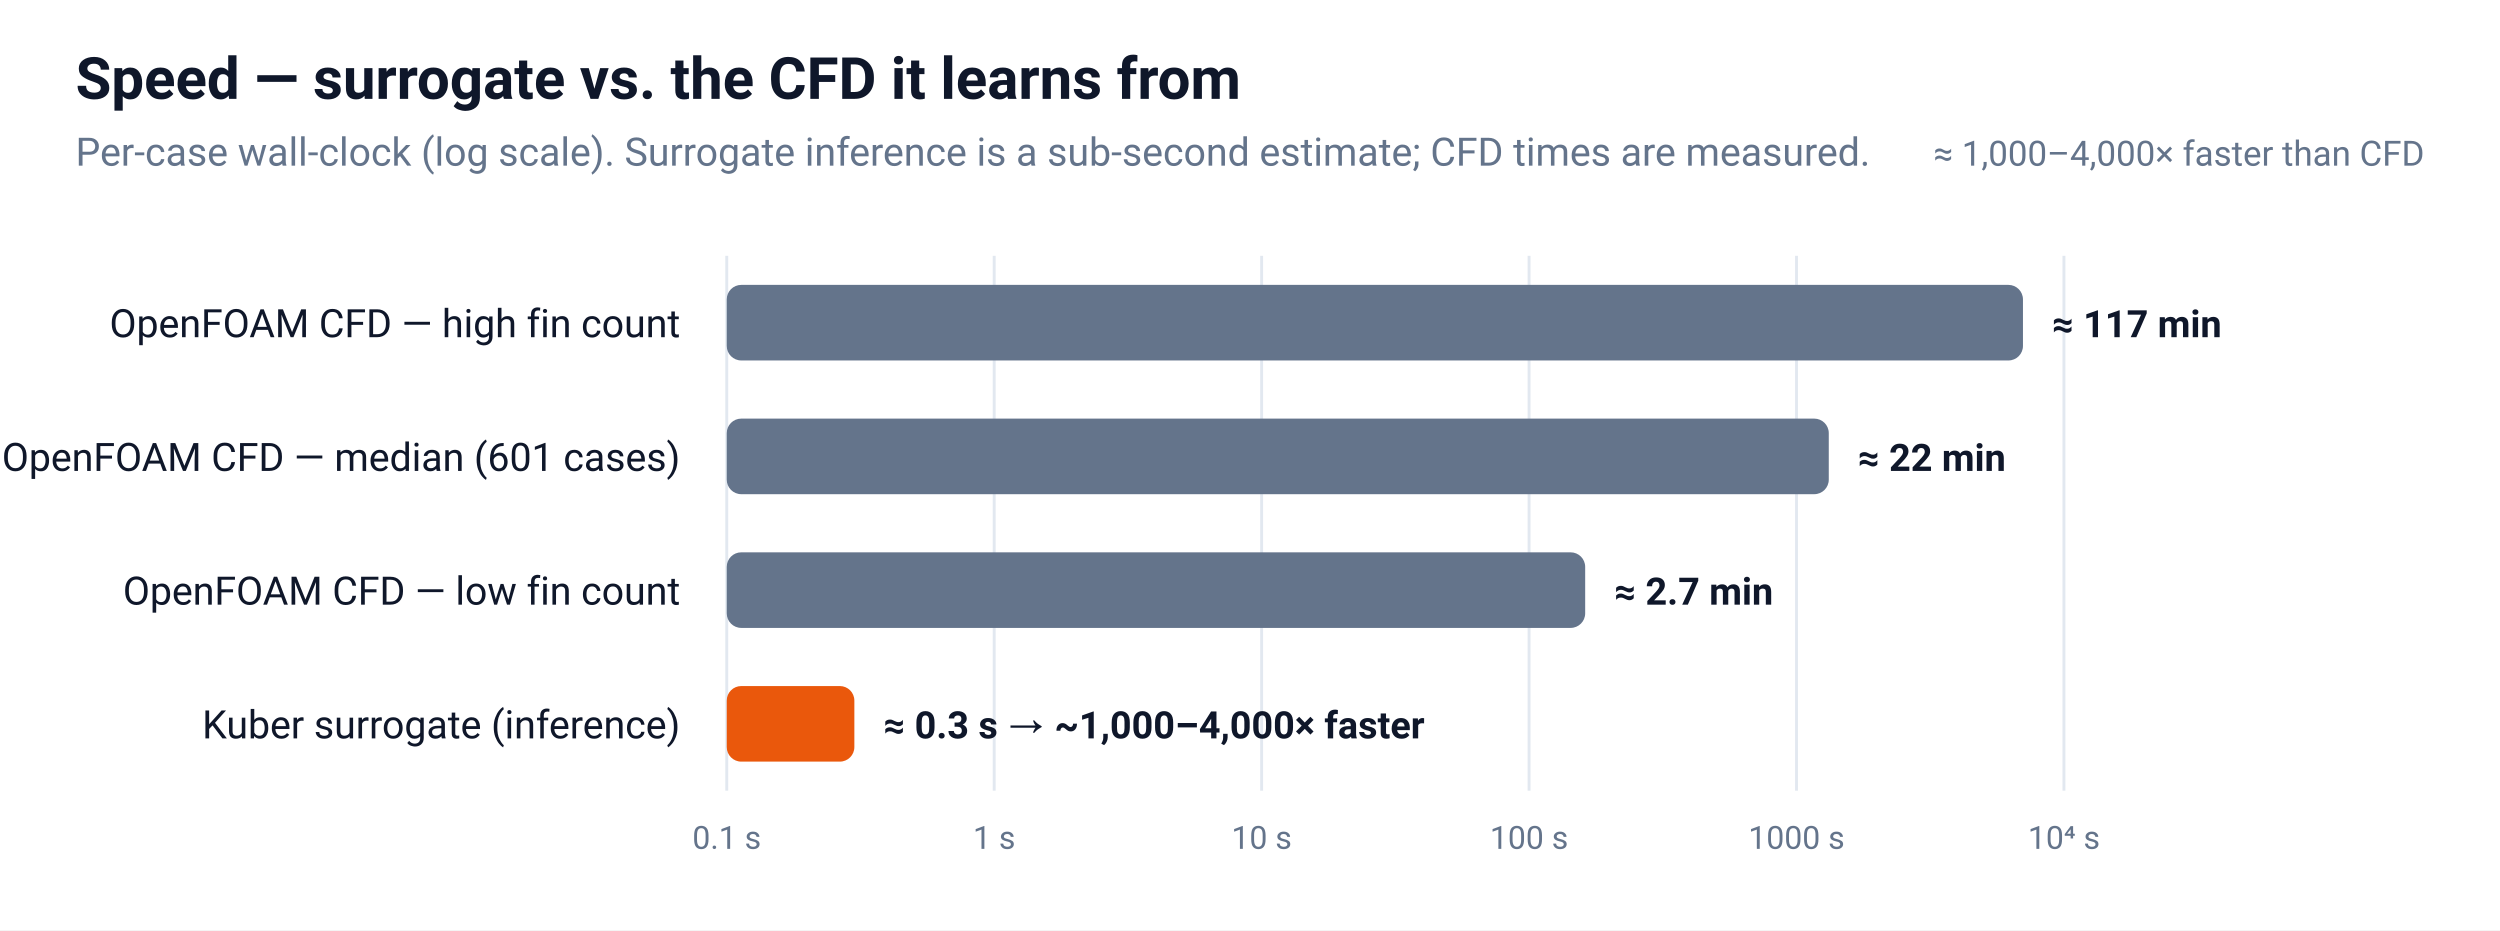
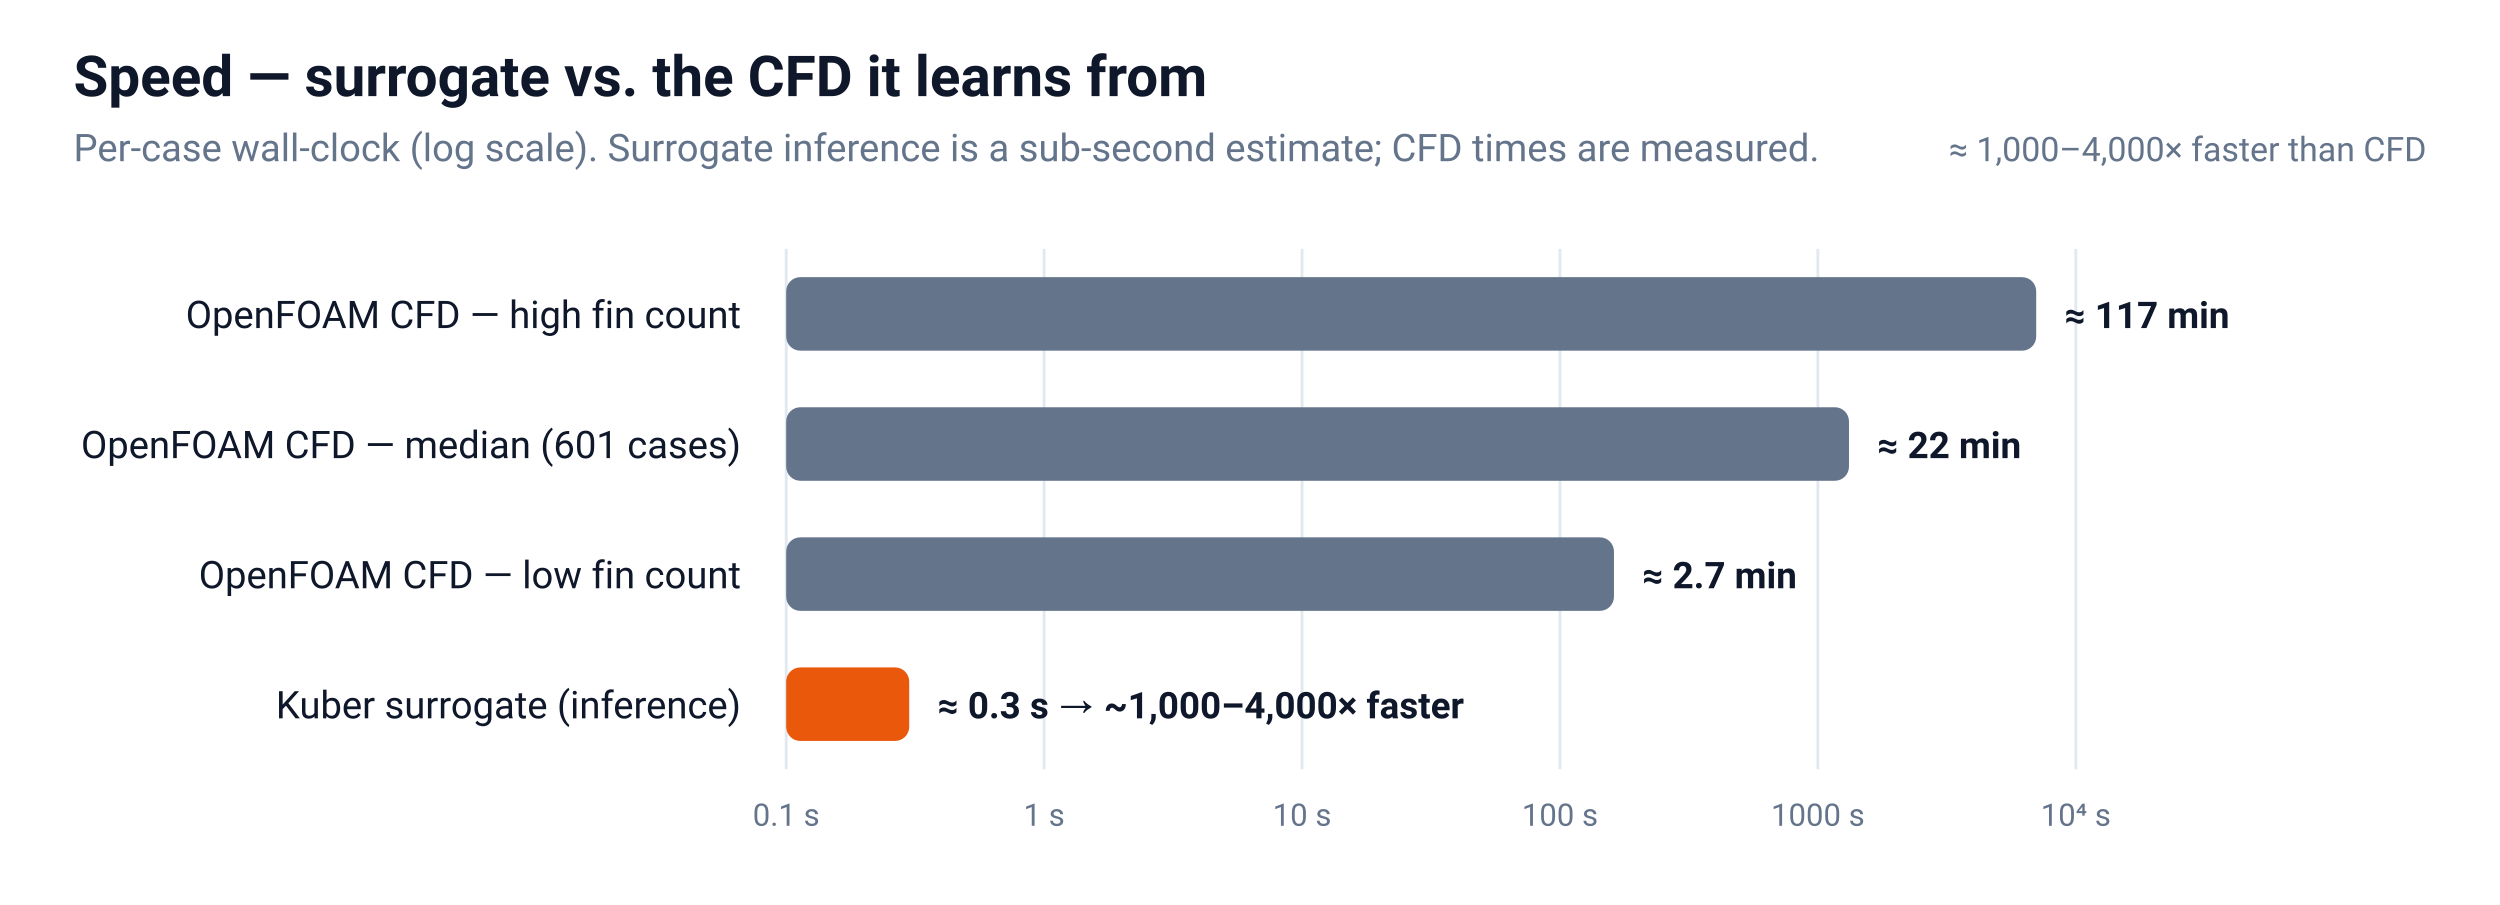
- <svg xmlns="http://www.w3.org/2000/svg" width="860" height="320" viewBox="0 0 860 320" font-family="-apple-system,BlinkMacSystemFont,'Segoe UI',Roboto,Helvetica,Arial,sans-serif" role="img" aria-label="Speed — surrogate vs. the CFD it learns from">
-   <rect width="860" height="320" fill="#FFFFFF" />
+ <svg xmlns="http://www.w3.org/2000/svg" width="884" height="320" viewBox="0 0 884 320" font-family="-apple-system,BlinkMacSystemFont,'Segoe UI',Roboto,Helvetica,Arial,sans-serif" role="img" aria-label="Speed — surrogate vs. the CFD it learns from">
+   <rect width="884" height="320" fill="#FFFFFF" />
  <text x="26" y="34" font-size="20" font-weight="700" fill="#0F172A">Speed — surrogate vs. the CFD it learns from</text>
  <text x="26" y="57" font-size="13.5" fill="#64748B">Per-case wall-clock (log scale). Surrogate inference is a sub-second estimate; CFD times are measured.</text>
-   <text x="834" y="57" font-size="12" fill="#64748B" text-anchor="end">≈ 1,000–4,000× faster than CFD</text>
-   <line x1="250.0" y1="88" x2="250.0" y2="272" stroke="#E2E8F0" stroke-width="1" />
-   <text x="250.0" y="292" font-size="11" fill="#64748B" text-anchor="middle">0.1 s</text>
-   <line x1="342.0" y1="88" x2="342.0" y2="272" stroke="#E2E8F0" stroke-width="1" />
-   <text x="342.0" y="292" font-size="11" fill="#64748B" text-anchor="middle">1 s</text>
-   <line x1="434.0" y1="88" x2="434.0" y2="272" stroke="#E2E8F0" stroke-width="1" />
-   <text x="434.0" y="292" font-size="11" fill="#64748B" text-anchor="middle">10 s</text>
-   <line x1="526.0" y1="88" x2="526.0" y2="272" stroke="#E2E8F0" stroke-width="1" />
-   <text x="526.0" y="292" font-size="11" fill="#64748B" text-anchor="middle">100 s</text>
-   <line x1="618.0" y1="88" x2="618.0" y2="272" stroke="#E2E8F0" stroke-width="1" />
-   <text x="618.0" y="292" font-size="11" fill="#64748B" text-anchor="middle">1000 s</text>
-   <line x1="710.0" y1="88" x2="710.0" y2="272" stroke="#E2E8F0" stroke-width="1" />
-   <text x="710.0" y="292" font-size="11" fill="#64748B" text-anchor="middle">10⁴ s</text>
-   <text x="234" y="116.0" font-size="13.5" fill="#0F172A" text-anchor="end">OpenFOAM CFD — high fin count</text>
-   <rect x="250" y="98.0" width="445.9" height="26" rx="5" fill="#64748B" />
-   <text x="705.9" y="116.0" font-size="13" font-weight="700" fill="#0F172A">≈ 117 min</text>
-   <text x="234" y="162.0" font-size="13.5" fill="#0F172A" text-anchor="end">OpenFOAM CFD — median (601 cases)</text>
-   <rect x="250" y="144.0" width="379.1" height="26" rx="5" fill="#64748B" />
-   <text x="639.1" y="162.0" font-size="13" font-weight="700" fill="#0F172A">≈ 22 min</text>
-   <text x="234" y="208.0" font-size="13.5" fill="#0F172A" text-anchor="end">OpenFOAM CFD — low fin count</text>
-   <rect x="250" y="190.0" width="295.3" height="26" rx="5" fill="#64748B" />
-   <text x="555.3" y="208.0" font-size="13" font-weight="700" fill="#0F172A">≈ 2.7 min</text>
-   <text x="234" y="254.0" font-size="13.5" fill="#0F172A" text-anchor="end">Kuber surrogate (inference)</text>
-   <rect x="250" y="236.0" width="43.9" height="26" rx="5" fill="#EA580C" />
-   <text x="303.9" y="254.0" font-size="13" font-weight="700" fill="#0F172A">≈ 0.3 s  →  ~1,000–4,000× faster</text>
+   <text x="858" y="57" font-size="12" fill="#64748B" text-anchor="end">≈ 1,000–4,000× faster than CFD</text>
+   <line x1="278.0" y1="88" x2="278.0" y2="272" stroke="#E2E8F0" stroke-width="1" />
+   <text x="278.0" y="292" font-size="11" fill="#64748B" text-anchor="middle">0.1 s</text>
+   <line x1="369.2" y1="88" x2="369.2" y2="272" stroke="#E2E8F0" stroke-width="1" />
+   <text x="369.2" y="292" font-size="11" fill="#64748B" text-anchor="middle">1 s</text>
+   <line x1="460.4" y1="88" x2="460.4" y2="272" stroke="#E2E8F0" stroke-width="1" />
+   <text x="460.4" y="292" font-size="11" fill="#64748B" text-anchor="middle">10 s</text>
+   <line x1="551.6" y1="88" x2="551.6" y2="272" stroke="#E2E8F0" stroke-width="1" />
+   <text x="551.6" y="292" font-size="11" fill="#64748B" text-anchor="middle">100 s</text>
+   <line x1="642.8" y1="88" x2="642.8" y2="272" stroke="#E2E8F0" stroke-width="1" />
+   <text x="642.8" y="292" font-size="11" fill="#64748B" text-anchor="middle">1000 s</text>
+   <line x1="734.0" y1="88" x2="734.0" y2="272" stroke="#E2E8F0" stroke-width="1" />
+   <text x="734.0" y="292" font-size="11" fill="#64748B" text-anchor="middle">10⁴ s</text>
+   <text x="262" y="116.0" font-size="13.5" fill="#0F172A" text-anchor="end">OpenFOAM CFD — high fin count</text>
+   <rect x="278" y="98.0" width="442.0" height="26" rx="5" fill="#64748B" />
+   <text x="730.0" y="116.0" font-size="13" font-weight="700" fill="#0F172A">≈ 117 min</text>
+   <text x="262" y="162.0" font-size="13.5" fill="#0F172A" text-anchor="end">OpenFOAM CFD — median (601 cases)</text>
+   <rect x="278" y="144.0" width="375.8" height="26" rx="5" fill="#64748B" />
+   <text x="663.8" y="162.0" font-size="13" font-weight="700" fill="#0F172A">≈ 22 min</text>
+   <text x="262" y="208.0" font-size="13.5" fill="#0F172A" text-anchor="end">OpenFOAM CFD — low fin count</text>
+   <rect x="278" y="190.0" width="292.7" height="26" rx="5" fill="#64748B" />
+   <text x="580.7" y="208.0" font-size="13" font-weight="700" fill="#0F172A">≈ 2.7 min</text>
+   <text x="262" y="254.0" font-size="13.5" fill="#0F172A" text-anchor="end">Kuber surrogate (inference)</text>
+   <rect x="278" y="236.0" width="43.5" height="26" rx="5" fill="#EA580C" />
+   <text x="331.5" y="254.0" font-size="13" font-weight="700" fill="#0F172A">≈ 0.3 s  →  ~1,000–4,000× faster</text>
</svg>
